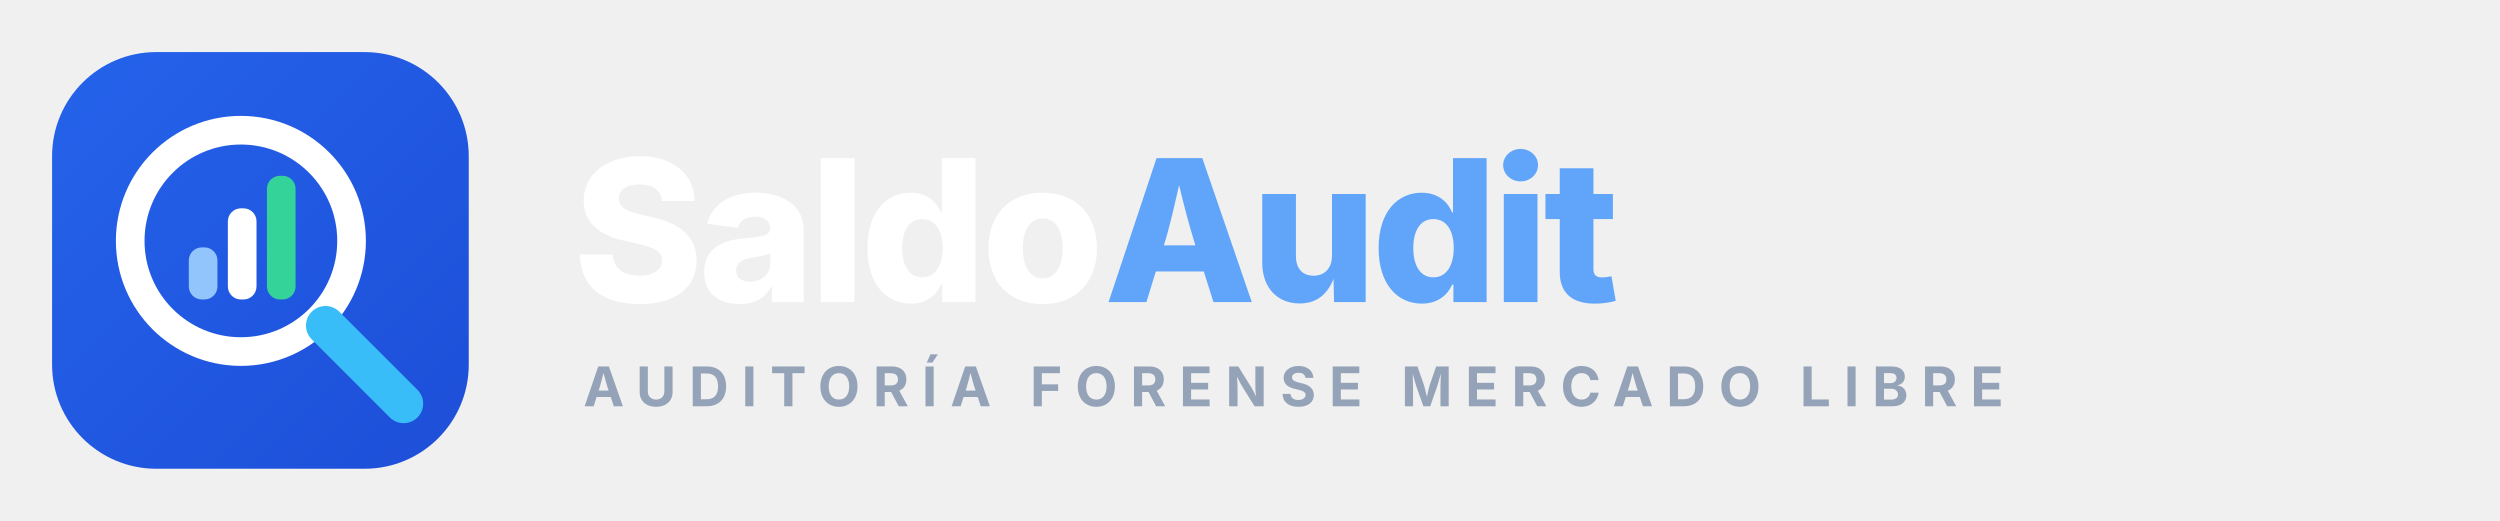
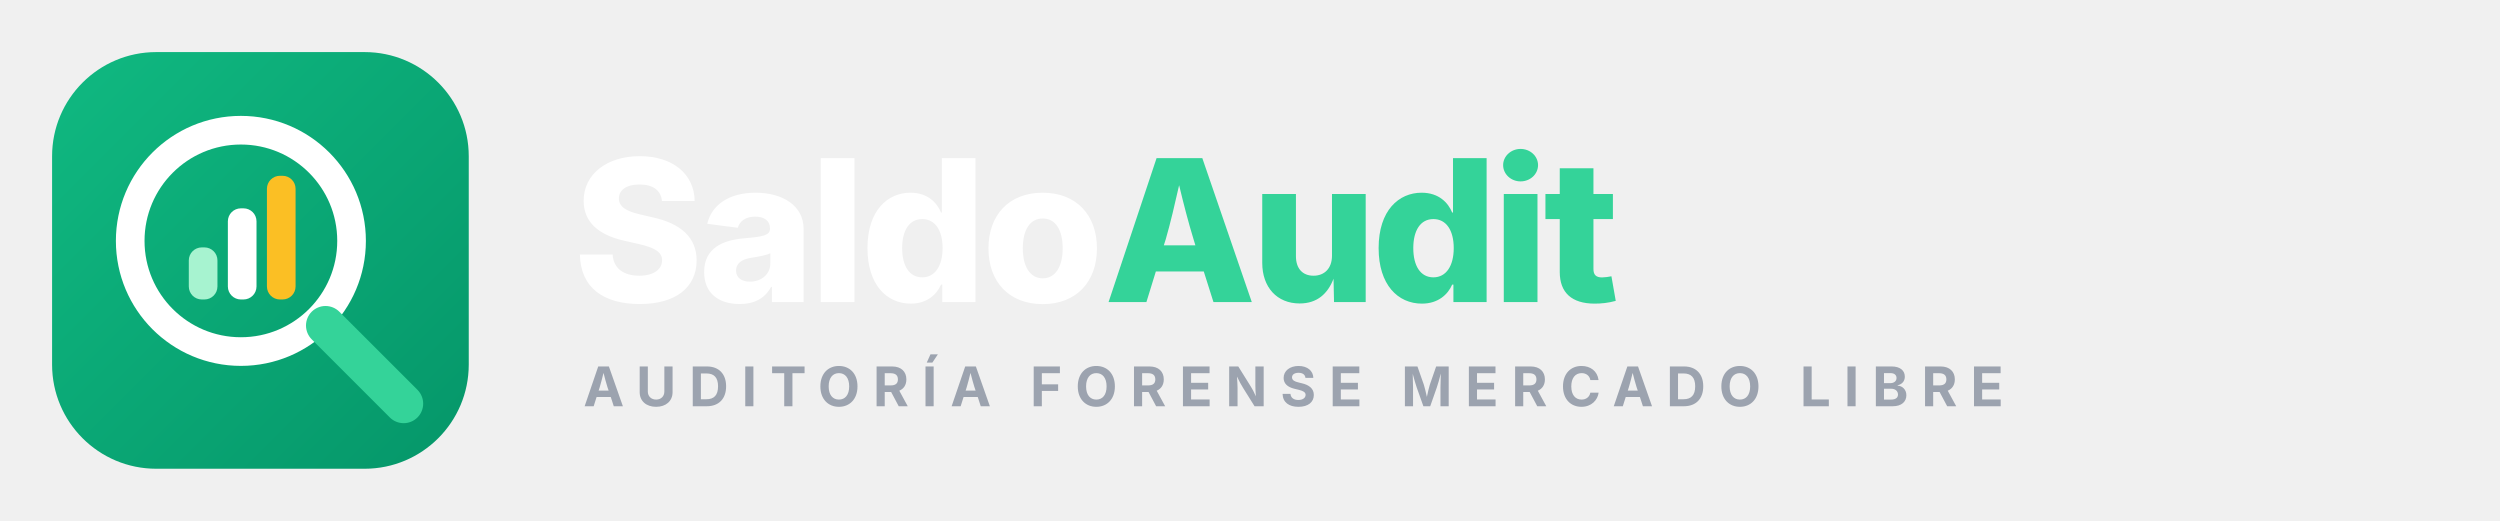
<svg xmlns="http://www.w3.org/2000/svg" viewBox="0 0 480 100" width="480" height="100">
  <defs>
-     <linearGradient id="radarGradDark" x1="0%" y1="0%" x2="100%" y2="100%">
-       <stop offset="0%" stop-color="#2563EB" />
-       <stop offset="100%" stop-color="#1D4ED8" />
+     <linearGradient id="emeraldGradDark" x1="0%" y1="0%" x2="100%" y2="100%">
+       <stop offset="0%" stop-color="#10B981" />
+       <stop offset="100%" stop-color="#059669" />
    </linearGradient>
  </defs>
  <g transform="translate(10, 10) scale(2.5)">
-     <rect width="32" height="32" rx="8" fill="url(#radarGradDark)" />
+     <rect width="32" height="32" rx="8" fill="url(#emeraldGradDark)" />
    <circle cx="14.5" cy="14.5" r="8.5" stroke="#ffffff" stroke-width="2.2" fill="none" />
-     <path d="M21 21L27 27" stroke="#38BDF8" stroke-width="3" stroke-linecap="round" />
-     <rect x="10.5" y="15" width="2.2" height="4" rx="1" fill="#93C5FD" />
+     <path d="M21 21L27 27" stroke="#34D399" stroke-width="3" stroke-linecap="round" />
+     <rect x="10.5" y="15" width="2.2" height="4" rx="1" fill="#A7F3D0" />
    <rect x="13.5" y="12" width="2.2" height="7" rx="1" fill="#ffffff" />
-     <rect x="16.5" y="9.5" width="2.2" height="9.5" rx="1" fill="#34D399" />
+     <rect x="16.5" y="9.5" width="2.2" height="9.5" rx="1" fill="#FBBF24" />
  </g>
-   <text x="110" y="58" font-family="'Plus Jakarta Sans', system-ui, -apple-system, sans-serif" font-weight="800" font-size="38" fill="#FFFFFF" letter-spacing="-1">Saldo<tspan fill="#60A5FA">Audit</tspan>
+   <text x="110" y="58" font-family="'Plus Jakarta Sans', system-ui, -apple-system, sans-serif" font-weight="800" font-size="38" fill="#FFFFFF" letter-spacing="-1">Saldo<tspan fill="#34D399">Audit</tspan>
  </text>
-   <text x="112" y="78" font-family="'Inter', system-ui, -apple-system, sans-serif" font-weight="700" font-size="10.5" fill="#94A3B8" letter-spacing="2.5">AUDITORÍA FORENSE MERCADO LIBRE</text>
+   <text x="112" y="78" font-family="'Inter', system-ui, -apple-system, sans-serif" font-weight="700" font-size="10.5" fill="#9CA3AF" letter-spacing="2.5">AUDITORÍA FORENSE MERCADO LIBRE</text>
</svg>
